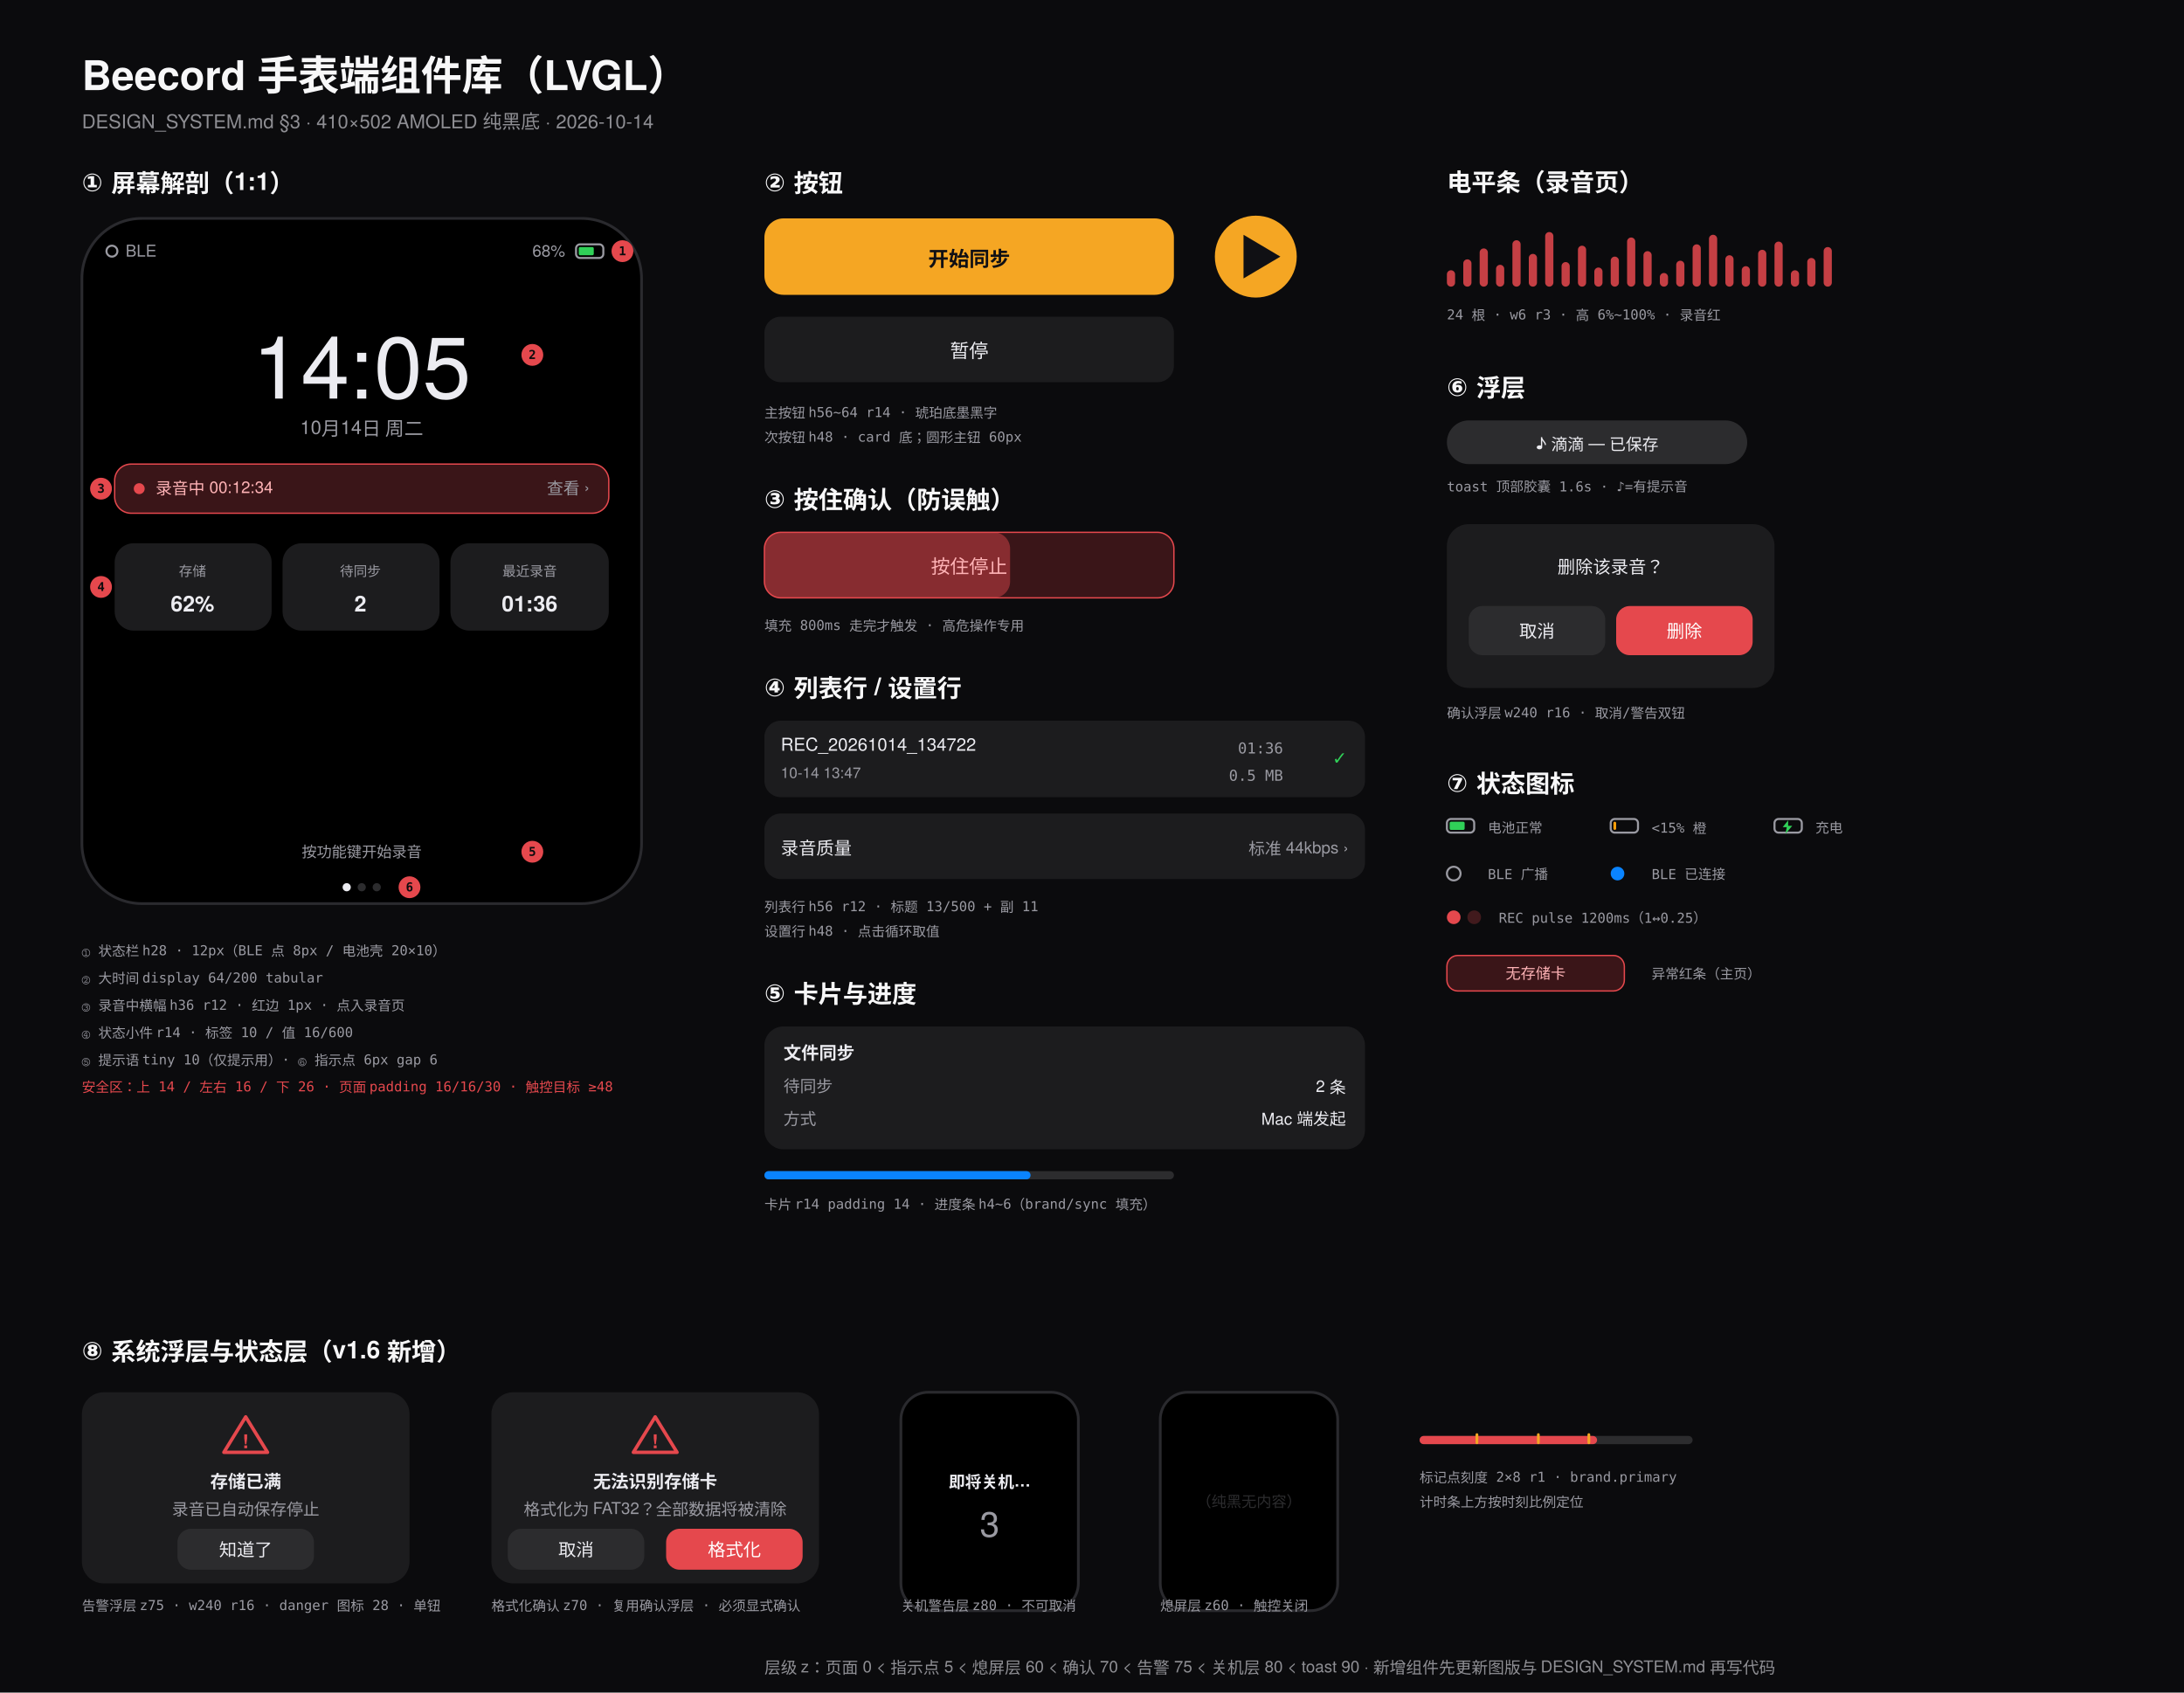
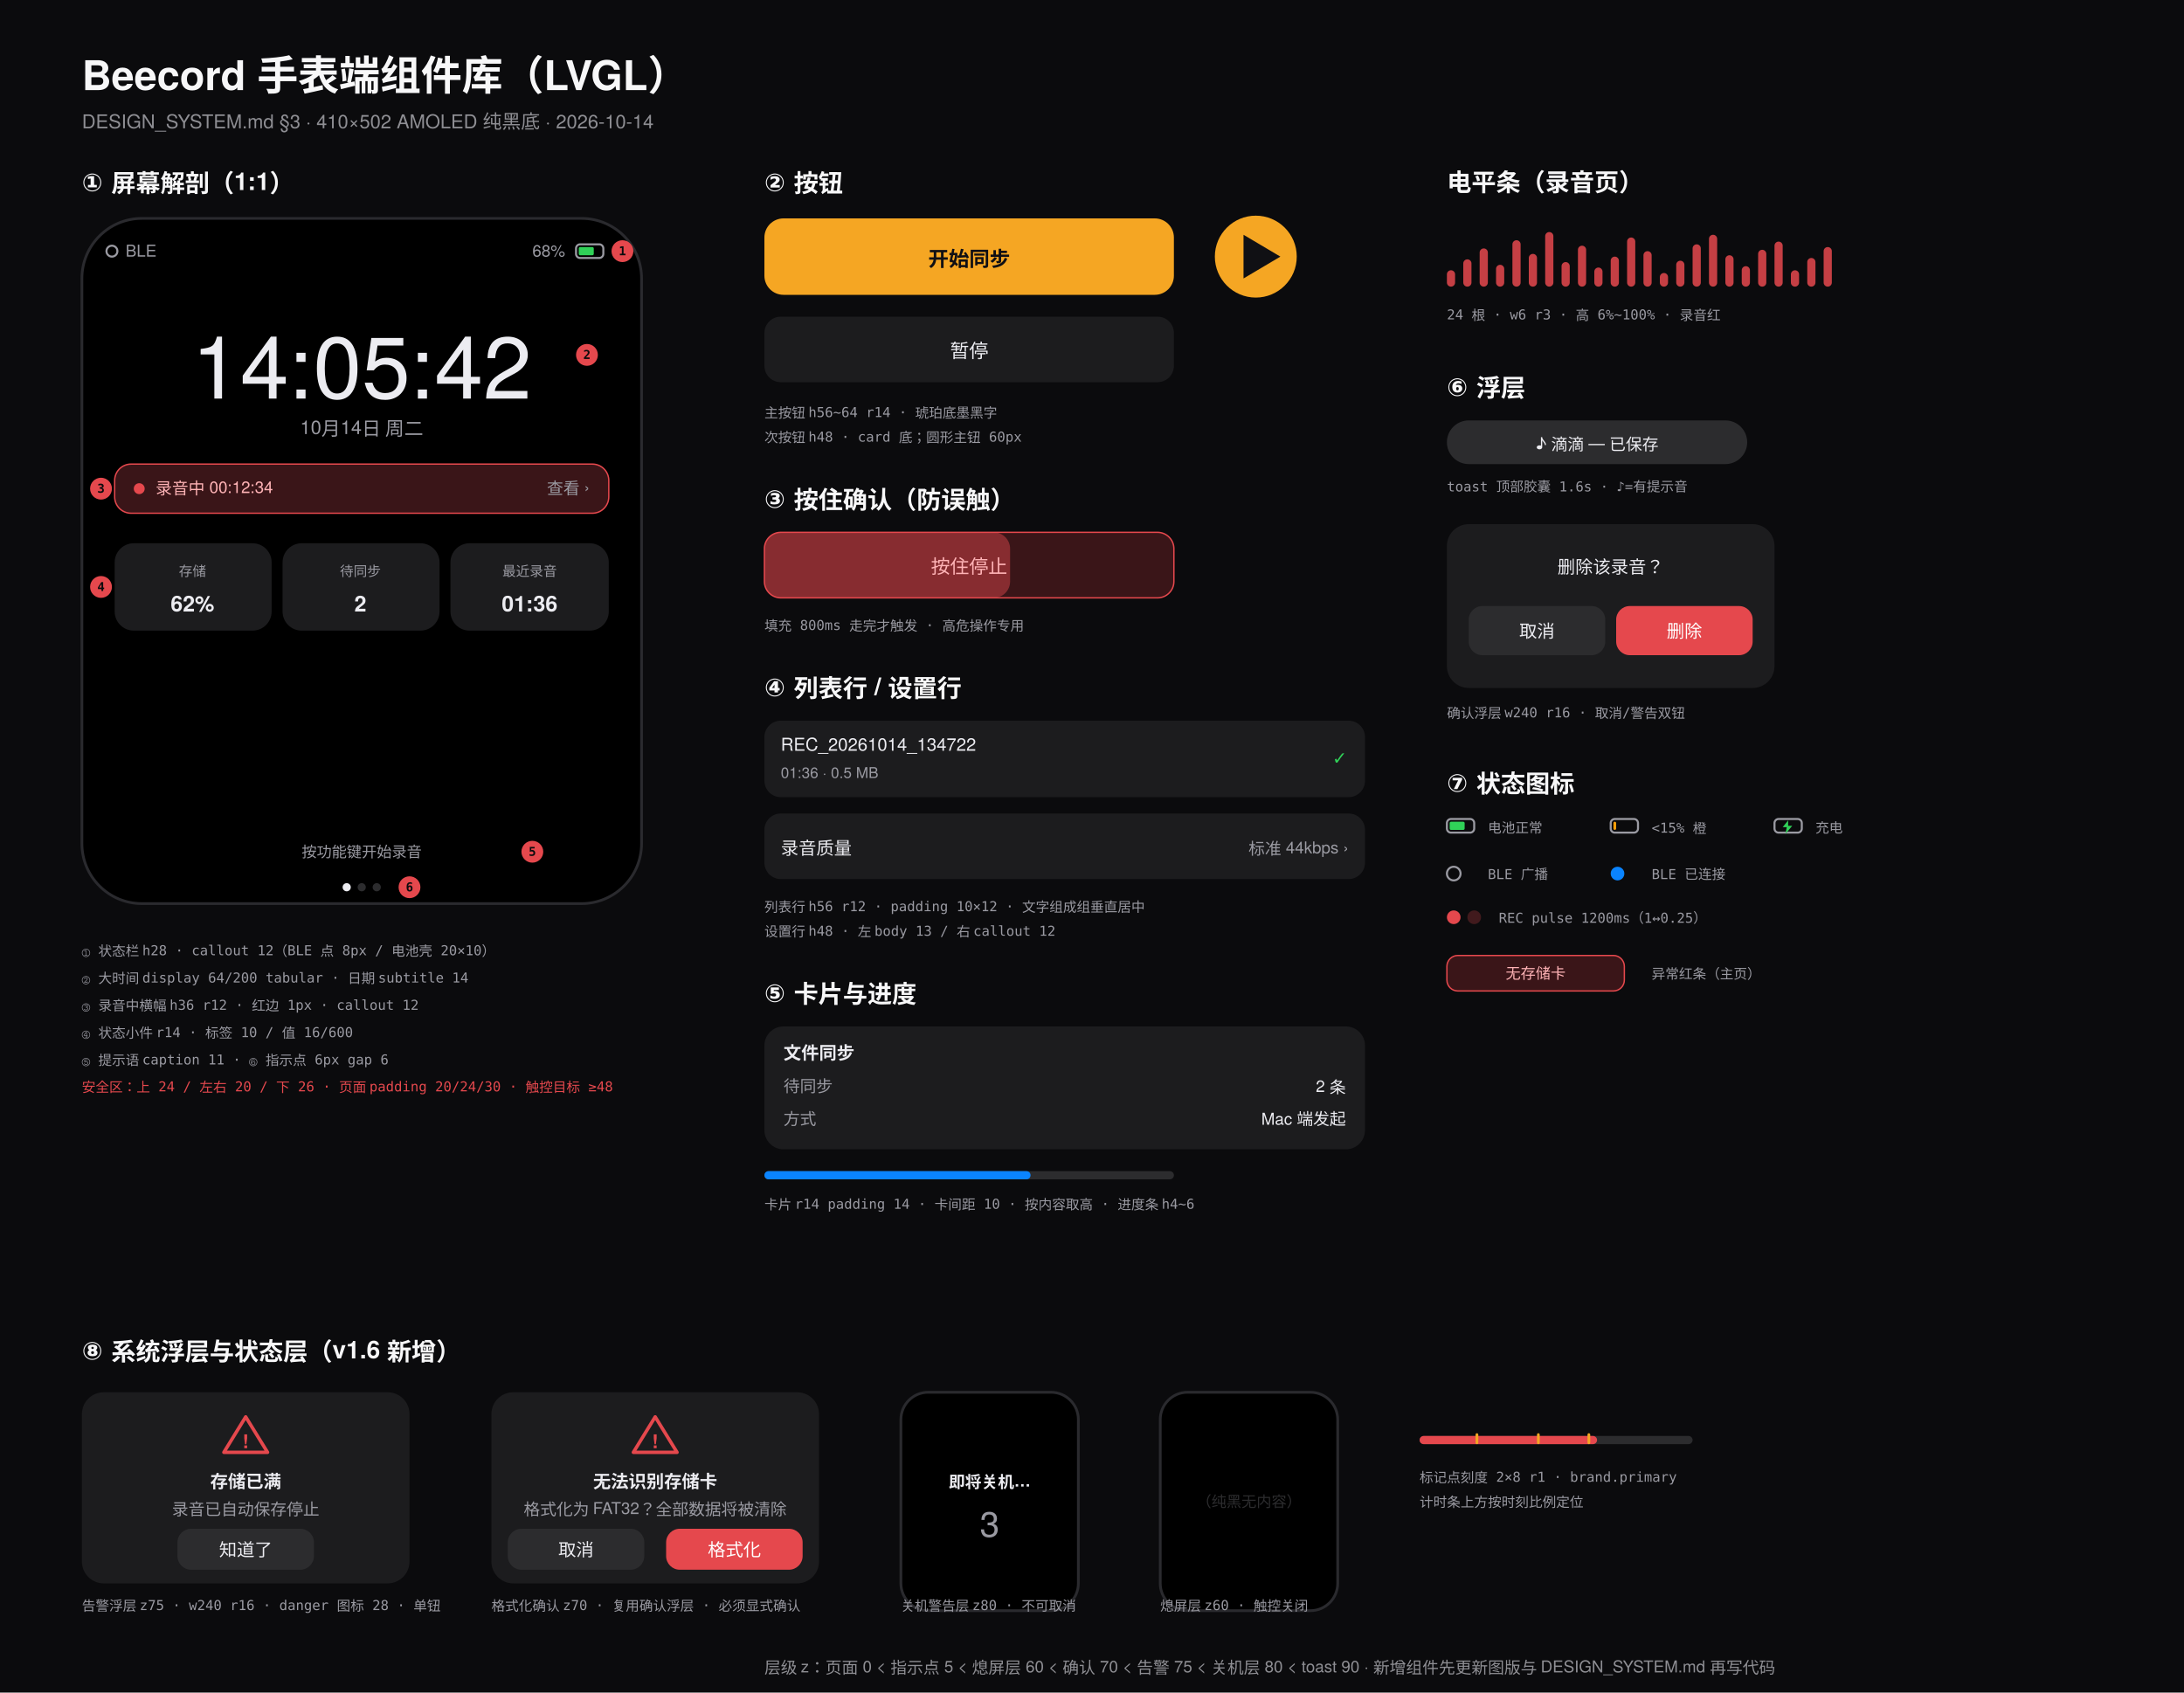
<svg xmlns="http://www.w3.org/2000/svg" viewBox="0 0 1600 1240" width="1600" height="1240">
  <rect width="1600" height="1240" fill="#0B0B0D" />
  <text x="60" y="66" font-family="Helvetica Neue, PingFang SC, sans-serif" font-size="30" font-weight="700" fill="#F7F7F8">Beecord 手表端组件库（LVGL）</text>
  <text x="60" y="94" font-family="Helvetica Neue, PingFang SC, sans-serif" font-size="14" fill="#8E8E93">DESIGN_SYSTEM.md §3 · 410×502 AMOLED 纯黑底 · 2026-10-14</text>
  <text x="60" y="140" font-family="Helvetica Neue, PingFang SC, sans-serif" font-size="18" font-weight="700" fill="#F7F7F8">① 屏幕解剖（1:1）</text>
  <g transform="translate(60,160)">
    <rect width="410" height="502" rx="44" fill="#000000" stroke="#2A2A2E" stroke-width="2" />
    <circle cx="22" cy="24" r="4" fill="none" stroke="#9A9AA2" stroke-width="1.5" />
    <text x="32" y="28" font-family="Helvetica Neue, PingFang SC, sans-serif" font-size="12" fill="#9A9AA2">BLE</text>
    <text x="330" y="28" font-family="Helvetica Neue, PingFang SC, sans-serif" font-size="12" fill="#9A9AA2">68%</text>
    <rect x="362" y="19" width="20" height="10" rx="3" fill="none" stroke="#9A9AA2" stroke-width="1.5" />
    <rect x="364" y="21" width="11" height="6" rx="1" fill="#30D158" />
-     <text x="205" y="132" font-family="Helvetica Neue, sans-serif" font-size="64" font-weight="200" fill="#ECECF1" text-anchor="middle">14:05</text>
+     <text x="205" y="132" font-family="Helvetica Neue, sans-serif" font-size="64" font-weight="200" fill="#ECECF1" text-anchor="middle">14:05:42</text>
    <text x="205" y="158" font-family="Helvetica Neue, PingFang SC, sans-serif" font-size="14" fill="#9A9AA2" text-anchor="middle">10月14日 周二</text>
    <rect x="24" y="180" width="362" height="36" rx="12" fill="#3A1518" stroke="#E5484D" />
    <circle cx="42" cy="198" r="4" fill="#E5484D" />
    <text x="54" y="202" font-family="Helvetica Neue, PingFang SC, sans-serif" font-size="12" fill="#FFB3B6">录音中 00:12:34</text>
    <text x="372" y="202" font-family="Helvetica Neue, PingFang SC, sans-serif" font-size="12" fill="#9A9AA2" text-anchor="end">查看 ›</text>
    <g>
      <rect x="24" y="238" width="115" height="64" rx="14" fill="#1C1C1E" />
      <text x="81" y="262" font-family="Helvetica Neue, PingFang SC, sans-serif" font-size="10" fill="#9A9AA2" text-anchor="middle">存储</text>
      <text x="81" y="288" font-family="Helvetica Neue, sans-serif" font-size="16" font-weight="600" fill="#ECECF1" text-anchor="middle">62%</text>
      <rect x="147" y="238" width="115" height="64" rx="14" fill="#1C1C1E" />
      <text x="204" y="262" font-family="Helvetica Neue, PingFang SC, sans-serif" font-size="10" fill="#9A9AA2" text-anchor="middle">待同步</text>
      <text x="204" y="288" font-family="Helvetica Neue, sans-serif" font-size="16" font-weight="600" fill="#ECECF1" text-anchor="middle">2</text>
      <rect x="270" y="238" width="116" height="64" rx="14" fill="#1C1C1E" />
      <text x="328" y="262" font-family="Helvetica Neue, PingFang SC, sans-serif" font-size="10" fill="#9A9AA2" text-anchor="middle">最近录音</text>
      <text x="328" y="288" font-family="Helvetica Neue, sans-serif" font-size="16" font-weight="600" fill="#ECECF1" text-anchor="middle">01:36</text>
    </g>
    <text x="205" y="468" font-family="Helvetica Neue, PingFang SC, sans-serif" font-size="11" fill="#9A9AA2" text-anchor="middle">按功能键开始录音</text>
    <circle cx="194" cy="490" r="3" fill="#ECECF1" />
    <circle cx="205" cy="490" r="3" fill="#2C2C2E" />
    <circle cx="216" cy="490" r="3" fill="#2C2C2E" />
    <g font-family="Menlo, monospace" font-size="9" fill="#0B0B0D" text-anchor="middle" font-weight="700">
      <circle cx="396" cy="24" r="8" fill="#E5484D" />
      <text x="396" y="27">1</text>
-       <circle cx="330" cy="100" r="8" fill="#E5484D" />
-       <text x="330" y="103">2</text>
+       <circle cx="370" cy="100" r="8" fill="#E5484D" />
+       <text x="370" y="103">2</text>
      <circle cx="14" cy="198" r="8" fill="#E5484D" />
      <text x="14" y="201">3</text>
      <circle cx="14" cy="270" r="8" fill="#E5484D" />
      <text x="14" y="273">4</text>
      <circle cx="330" cy="464" r="8" fill="#E5484D" />
      <text x="330" y="467">5</text>
      <circle cx="240" cy="490" r="8" fill="#E5484D" />
      <text x="240" y="493">6</text>
    </g>
  </g>
  <g font-family="Menlo, monospace" font-size="10" fill="#9A9AA2">
-     <text x="60" y="700">① 状态栏 h28 · 12px（BLE 点 8px / 电池壳 20×10）</text>
-     <text x="60" y="720">② 大时间 display 64/200 tabular</text>
-     <text x="60" y="740">③ 录音中横幅 h36 r12 · 红边 1px · 点入录音页</text>
+     <text x="60" y="700">① 状态栏 h28 · callout 12（BLE 点 8px / 电池壳 20×10）</text>
+     <text x="60" y="720">② 大时间 display 64/200 tabular · 日期 subtitle 14</text>
+     <text x="60" y="740">③ 录音中横幅 h36 r12 · 红边 1px · callout 12</text>
    <text x="60" y="760">④ 状态小件 r14 · 标签 10 / 值 16/600</text>
-     <text x="60" y="780">⑤ 提示语 tiny 10（仅提示用）· ⑥ 指示点 6px gap 6</text>
-     <text x="60" y="800" fill="#E5484D">安全区：上 14 / 左右 16 / 下 26 · 页面 padding 16/16/30 · 触控目标 ≥48</text>
+     <text x="60" y="780">⑤ 提示语 caption 11 · ⑥ 指示点 6px gap 6</text>
+     <text x="60" y="800" fill="#E5484D">安全区：上 24 / 左右 20 / 下 26 · 页面 padding 20/24/30 · 触控目标 ≥48</text>
  </g>
  <text x="560" y="140" font-family="Helvetica Neue, PingFang SC, sans-serif" font-size="18" font-weight="700" fill="#F7F7F8">② 按钮</text>
  <rect x="560" y="160" width="300" height="56" rx="14" fill="#F5A623" />
  <text x="710" y="195" font-family="Helvetica Neue, PingFang SC, sans-serif" font-size="15" font-weight="600" fill="#101014" text-anchor="middle">开始同步</text>
  <rect x="560" y="232" width="300" height="48" rx="12" fill="#1C1C1E" />
  <text x="710" y="262" font-family="Helvetica Neue, PingFang SC, sans-serif" font-size="14" fill="#ECECF1" text-anchor="middle">暂停</text>
  <circle cx="920" cy="188" r="30" fill="#F5A623" />
  <polygon points="911,172 911,204 938,188" fill="#101014" />
  <g font-family="Menlo, monospace" font-size="10" fill="#9A9AA2">
    <text x="560" y="306">主按钮 h56~64 r14 · 琥珀底墨黑字</text>
    <text x="560" y="324">次按钮 h48 · card 底；圆形主钮 60px</text>
  </g>
  <text x="560" y="372" font-family="Helvetica Neue, PingFang SC, sans-serif" font-size="18" font-weight="700" fill="#F7F7F8">③ 按住确认（防误触）</text>
  <rect x="560" y="390" width="300" height="48" rx="12" fill="#3A1518" stroke="#E5484D" />
  <rect x="560" y="390" width="180" height="48" rx="12" fill="#E5484D" opacity="0.45" />
  <text x="710" y="420" font-family="Helvetica Neue, PingFang SC, sans-serif" font-size="14" fill="#FFB3B6" text-anchor="middle">按住停止</text>
  <text x="560" y="462" font-family="Menlo, monospace" font-size="10" fill="#9A9AA2">填充 800ms 走完才触发 · 高危操作专用</text>
  <text x="560" y="510" font-family="Helvetica Neue, PingFang SC, sans-serif" font-size="18" font-weight="700" fill="#F7F7F8">④ 列表行 / 设置行</text>
  <rect x="560" y="528" width="440" height="56" rx="12" fill="#1C1C1E" />
  <text x="572" y="550" font-family="Helvetica Neue, sans-serif" font-size="13" font-weight="500" fill="#ECECF1">REC_20261014_134722</text>
-   <text x="572" y="570" font-family="Helvetica Neue, sans-serif" font-size="11" fill="#9A9AA2">10-14 13:47</text>
-   <text x="940" y="552" font-family="Menlo, monospace" font-size="11" fill="#9A9AA2" text-anchor="end">01:36</text>
-   <text x="940" y="572" font-family="Menlo, monospace" font-size="11" fill="#9A9AA2" text-anchor="end">0.5 MB</text>
+   <text x="572" y="570" font-family="Helvetica Neue, sans-serif" font-size="11" fill="#9A9AA2">01:36 · 0.5 MB</text>
  <text x="976" y="560" font-family="Helvetica Neue, sans-serif" font-size="13" fill="#30D158">✓</text>
  <rect x="560" y="596" width="440" height="48" rx="12" fill="#1C1C1E" />
  <text x="572" y="626" font-family="Helvetica Neue, PingFang SC, sans-serif" font-size="13" fill="#ECECF1">录音质量</text>
  <text x="988" y="626" font-family="Helvetica Neue, PingFang SC, sans-serif" font-size="12" fill="#9A9AA2" text-anchor="end">标准 44kbps ›</text>
  <g font-family="Menlo, monospace" font-size="10" fill="#9A9AA2">
-     <text x="560" y="668">列表行 h56 r12 · 标题 13/500 + 副 11</text>
-     <text x="560" y="686">设置行 h48 · 点击循环取值</text>
+     <text x="560" y="668">列表行 h56 r12 · padding 10×12 · 文字组成组垂直居中</text>
+     <text x="560" y="686">设置行 h48 · 左 body 13 / 右 callout 12</text>
  </g>
  <text x="560" y="734" font-family="Helvetica Neue, PingFang SC, sans-serif" font-size="18" font-weight="700" fill="#F7F7F8">⑤ 卡片与进度</text>
  <rect x="560" y="752" width="440" height="90" rx="14" fill="#1C1C1E" />
  <text x="574" y="776" font-family="Helvetica Neue, PingFang SC, sans-serif" font-size="13" font-weight="600" fill="#ECECF1">文件同步</text>
  <text x="574" y="800" font-family="Helvetica Neue, PingFang SC, sans-serif" font-size="12" fill="#9A9AA2">待同步</text>
  <text x="986" y="800" font-family="Helvetica Neue, PingFang SC, sans-serif" font-size="12" fill="#ECECF1" text-anchor="end">2 条</text>
  <text x="574" y="824" font-family="Helvetica Neue, PingFang SC, sans-serif" font-size="12" fill="#9A9AA2">方式</text>
  <text x="986" y="824" font-family="Helvetica Neue, PingFang SC, sans-serif" font-size="12" fill="#ECECF1" text-anchor="end">Mac 端发起</text>
  <rect x="560" y="858" width="300" height="6" rx="3" fill="#2C2C2E" />
  <rect x="560" y="858" width="195" height="6" rx="3" fill="#0A84FF" />
-   <text x="560" y="886" font-family="Menlo, monospace" font-size="10" fill="#9A9AA2">卡片 r14 padding 14 · 进度条 h4~6（brand/sync 填充）</text>
+   <text x="560" y="886" font-family="Menlo, monospace" font-size="10" fill="#9A9AA2">卡片 r14 padding 14 · 卡间距 10 · 按内容取高 · 进度条 h4~6</text>
  <text x="1060" y="140" font-family="Helvetica Neue, PingFang SC, sans-serif" font-size="18" font-weight="700" fill="#F7F7F8">电平条（录音页）</text>
  <g fill="#E5484D" opacity="0.85">
    <rect x="1060" y="198" width="6" height="12" rx="3" />
    <rect x="1072" y="190" width="6" height="20" rx="3" />
    <rect x="1084" y="182" width="6" height="28" rx="3" />
    <rect x="1096" y="194" width="6" height="16" rx="3" />
    <rect x="1108" y="176" width="6" height="34" rx="3" />
    <rect x="1120" y="186" width="6" height="24" rx="3" />
    <rect x="1132" y="170" width="6" height="40" rx="3" />
    <rect x="1144" y="192" width="6" height="18" rx="3" />
    <rect x="1156" y="180" width="6" height="30" rx="3" />
    <rect x="1168" y="196" width="6" height="14" rx="3" />
    <rect x="1180" y="188" width="6" height="22" rx="3" />
    <rect x="1192" y="174" width="6" height="36" rx="3" />
    <rect x="1204" y="184" width="6" height="26" rx="3" />
    <rect x="1216" y="200" width="6" height="10" rx="3" />
    <rect x="1228" y="191" width="6" height="19" rx="3" />
    <rect x="1240" y="179" width="6" height="31" rx="3" />
    <rect x="1252" y="172" width="6" height="38" rx="3" />
    <rect x="1264" y="187" width="6" height="23" rx="3" />
    <rect x="1276" y="195" width="6" height="15" rx="3" />
    <rect x="1288" y="183" width="6" height="27" rx="3" />
    <rect x="1300" y="177" width="6" height="33" rx="3" />
    <rect x="1312" y="198" width="6" height="12" rx="3" />
    <rect x="1324" y="189" width="6" height="21" rx="3" />
    <rect x="1336" y="181" width="6" height="29" rx="3" />
  </g>
  <text x="1060" y="234" font-family="Menlo, monospace" font-size="10" fill="#9A9AA2">24 根 · w6 r3 · 高 6%~100% · 录音红</text>
  <text x="1060" y="290" font-family="Helvetica Neue, PingFang SC, sans-serif" font-size="18" font-weight="700" fill="#F7F7F8">⑥ 浮层</text>
  <rect x="1060" y="308" width="220" height="32" rx="16" fill="#2C2C2E" />
  <text x="1170" y="329" font-family="Helvetica Neue, PingFang SC, sans-serif" font-size="12" fill="#ECECF1" text-anchor="middle">♪ 滴滴 — 已保存</text>
  <text x="1060" y="360" font-family="Menlo, monospace" font-size="10" fill="#9A9AA2">toast 顶部胶囊 1.6s · ♪=有提示音</text>
  <rect x="1060" y="384" width="240" height="120" rx="16" fill="#1C1C1E" />
  <text x="1180" y="420" font-family="Helvetica Neue, PingFang SC, sans-serif" font-size="13" fill="#ECECF1" text-anchor="middle">删除该录音？</text>
  <rect x="1076" y="444" width="100" height="36" rx="10" fill="#2C2C2E" />
  <text x="1126" y="467" font-family="Helvetica Neue, PingFang SC, sans-serif" font-size="13" fill="#ECECF1" text-anchor="middle">取消</text>
  <rect x="1184" y="444" width="100" height="36" rx="10" fill="#E5484D" />
  <text x="1234" y="467" font-family="Helvetica Neue, PingFang SC, sans-serif" font-size="13" fill="#FFFFFF" text-anchor="middle">删除</text>
  <text x="1060" y="526" font-family="Menlo, monospace" font-size="10" fill="#9A9AA2">确认浮层 w240 r16 · 取消/警告双钮</text>
  <text x="1060" y="580" font-family="Helvetica Neue, PingFang SC, sans-serif" font-size="18" font-weight="700" fill="#F7F7F8">⑦ 状态图标</text>
  <rect x="1060" y="600" width="20" height="10" rx="3" fill="none" stroke="#9A9AA2" stroke-width="1.5" />
  <rect x="1062" y="602" width="11" height="6" rx="1" fill="#30D158" />
  <text x="1090" y="610" font-family="Menlo, monospace" font-size="10" fill="#9A9AA2">电池正常</text>
  <rect x="1180" y="600" width="20" height="10" rx="3" fill="none" stroke="#9A9AA2" stroke-width="1.5" />
  <rect x="1182" y="602" width="2" height="6" rx="1" fill="#FF9F0A" />
  <text x="1210" y="610" font-family="Menlo, monospace" font-size="10" fill="#9A9AA2">&lt;15% 橙</text>
  <rect x="1300" y="600" width="20" height="10" rx="3" fill="none" stroke="#9A9AA2" stroke-width="1.5" />
  <polygon points="1310,601 1306,606 1309,606 1308,611 1313,605 1310,605" fill="#30D158" />
  <text x="1330" y="610" font-family="Menlo, monospace" font-size="10" fill="#9A9AA2">充电</text>
  <circle cx="1065" cy="640" r="5" fill="none" stroke="#9A9AA2" stroke-width="1.5" />
  <text x="1090" y="644" font-family="Menlo, monospace" font-size="10" fill="#9A9AA2">BLE 广播</text>
  <circle cx="1185" cy="640" r="5" fill="#0A84FF" />
  <text x="1210" y="644" font-family="Menlo, monospace" font-size="10" fill="#9A9AA2">BLE 已连接</text>
  <circle cx="1065" cy="672" r="5" fill="#E5484D" />
  <circle cx="1080" cy="672" r="5" fill="#E5484D" opacity="0.25" />
  <text x="1098" y="676" font-family="Menlo, monospace" font-size="10" fill="#9A9AA2">REC pulse 1200ms（1↔0.25）</text>
  <rect x="1060" y="700" width="130" height="26" rx="8" fill="#3A1518" stroke="#E5484D" />
  <text x="1125" y="717" font-family="Helvetica Neue, PingFang SC, sans-serif" font-size="11" fill="#FFB3B6" text-anchor="middle">无存储卡</text>
  <text x="1210" y="717" font-family="Menlo, monospace" font-size="10" fill="#9A9AA2">异常红条（主页）</text>
  <text x="60" y="996" font-family="Helvetica Neue, PingFang SC, sans-serif" font-size="18" font-weight="700" fill="#F7F7F8">⑧ 系统浮层与状态层（v1.6 新增）</text>
  <rect x="60" y="1020" width="240" height="140" rx="16" fill="#1C1C1E" />
  <polygon points="180,1038 196,1064 164,1064" fill="none" stroke="#E5484D" stroke-width="2.5" stroke-linejoin="round" />
  <text x="180" y="1061" font-family="Helvetica Neue, sans-serif" font-size="14" font-weight="700" fill="#E5484D" text-anchor="middle">!</text>
  <text x="180" y="1090" font-family="Helvetica Neue, PingFang SC, sans-serif" font-size="13" font-weight="600" fill="#ECECF1" text-anchor="middle">存储已满</text>
  <text x="180" y="1110" font-family="Helvetica Neue, PingFang SC, sans-serif" font-size="12" fill="#9A9AA2" text-anchor="middle">录音已自动保存停止</text>
  <rect x="130" y="1120" width="100" height="30" rx="10" fill="#2C2C2E" />
  <text x="180" y="1140" font-family="Helvetica Neue, PingFang SC, sans-serif" font-size="13" fill="#ECECF1" text-anchor="middle">知道了</text>
  <text x="60" y="1180" font-family="Menlo, monospace" font-size="10" fill="#9A9AA2">告警浮层 z75 · w240 r16 · danger 图标 28 · 单钮</text>
  <rect x="360" y="1020" width="240" height="140" rx="16" fill="#1C1C1E" />
  <polygon points="480,1038 496,1064 464,1064" fill="none" stroke="#E5484D" stroke-width="2.5" stroke-linejoin="round" />
  <text x="480" y="1061" font-family="Helvetica Neue, sans-serif" font-size="14" font-weight="700" fill="#E5484D" text-anchor="middle">!</text>
  <text x="480" y="1090" font-family="Helvetica Neue, PingFang SC, sans-serif" font-size="13" font-weight="600" fill="#ECECF1" text-anchor="middle">无法识别存储卡</text>
  <text x="480" y="1110" font-family="Helvetica Neue, PingFang SC, sans-serif" font-size="12" fill="#9A9AA2" text-anchor="middle">格式化为 FAT32？全部数据将被清除</text>
  <rect x="372" y="1120" width="100" height="30" rx="10" fill="#2C2C2E" />
  <text x="422" y="1140" font-family="Helvetica Neue, PingFang SC, sans-serif" font-size="13" fill="#ECECF1" text-anchor="middle">取消</text>
  <rect x="488" y="1120" width="100" height="30" rx="10" fill="#E5484D" />
  <text x="538" y="1140" font-family="Helvetica Neue, PingFang SC, sans-serif" font-size="13" fill="#FFFFFF" text-anchor="middle">格式化</text>
  <text x="360" y="1180" font-family="Menlo, monospace" font-size="10" fill="#9A9AA2">格式化确认 z70 · 复用确认浮层 · 必须显式确认</text>
  <rect x="660" y="1020" width="130" height="160" rx="20" fill="#000000" stroke="#2A2A2E" stroke-width="2" />
  <text x="725" y="1090" font-family="Helvetica Neue, PingFang SC, sans-serif" font-size="12" font-weight="600" fill="#ECECF1" text-anchor="middle">即将关机…</text>
  <text x="725" y="1126" font-family="Helvetica Neue, sans-serif" font-size="26" font-weight="200" fill="#9A9AA2" text-anchor="middle">3</text>
  <text x="660" y="1180" font-family="Menlo, monospace" font-size="10" fill="#9A9AA2">关机警告层 z80 · 不可取消</text>
  <rect x="850" y="1020" width="130" height="160" rx="20" fill="#000000" stroke="#2A2A2E" stroke-width="2" />
  <text x="915" y="1104" font-family="Helvetica Neue, PingFang SC, sans-serif" font-size="11" fill="#2C2C2E" text-anchor="middle">（纯黑无内容）</text>
  <text x="850" y="1180" font-family="Menlo, monospace" font-size="10" fill="#9A9AA2">熄屏层 z60 · 触控关闭</text>
  <rect x="1040" y="1052" width="200" height="6" rx="3" fill="#2C2C2E" />
  <rect x="1040" y="1052" width="130" height="6" rx="3" fill="#E5484D" />
  <rect x="1081" y="1050" width="2" height="8" rx="1" fill="#F5A623" />
  <rect x="1126" y="1050" width="2" height="8" rx="1" fill="#F5A623" />
  <rect x="1163" y="1050" width="2" height="8" rx="1" fill="#F5A623" />
  <text x="1040" y="1086" font-family="Menlo, monospace" font-size="10" fill="#9A9AA2">标记点刻度 2×8 r1 · brand.primary</text>
  <text x="1040" y="1104" font-family="Menlo, monospace" font-size="10" fill="#9A9AA2">计时条上方按时刻比例定位</text>
  <text x="560" y="1226" font-family="Helvetica Neue, PingFang SC, sans-serif" font-size="12" fill="#8E8E93">层级 z：页面 0 &lt; 指示点 5 &lt; 熄屏层 60 &lt; 确认 70 &lt; 告警 75 &lt; 关机层 80 &lt; toast 90 · 新增组件先更新图版与 DESIGN_SYSTEM.md 再写代码</text>
</svg>
